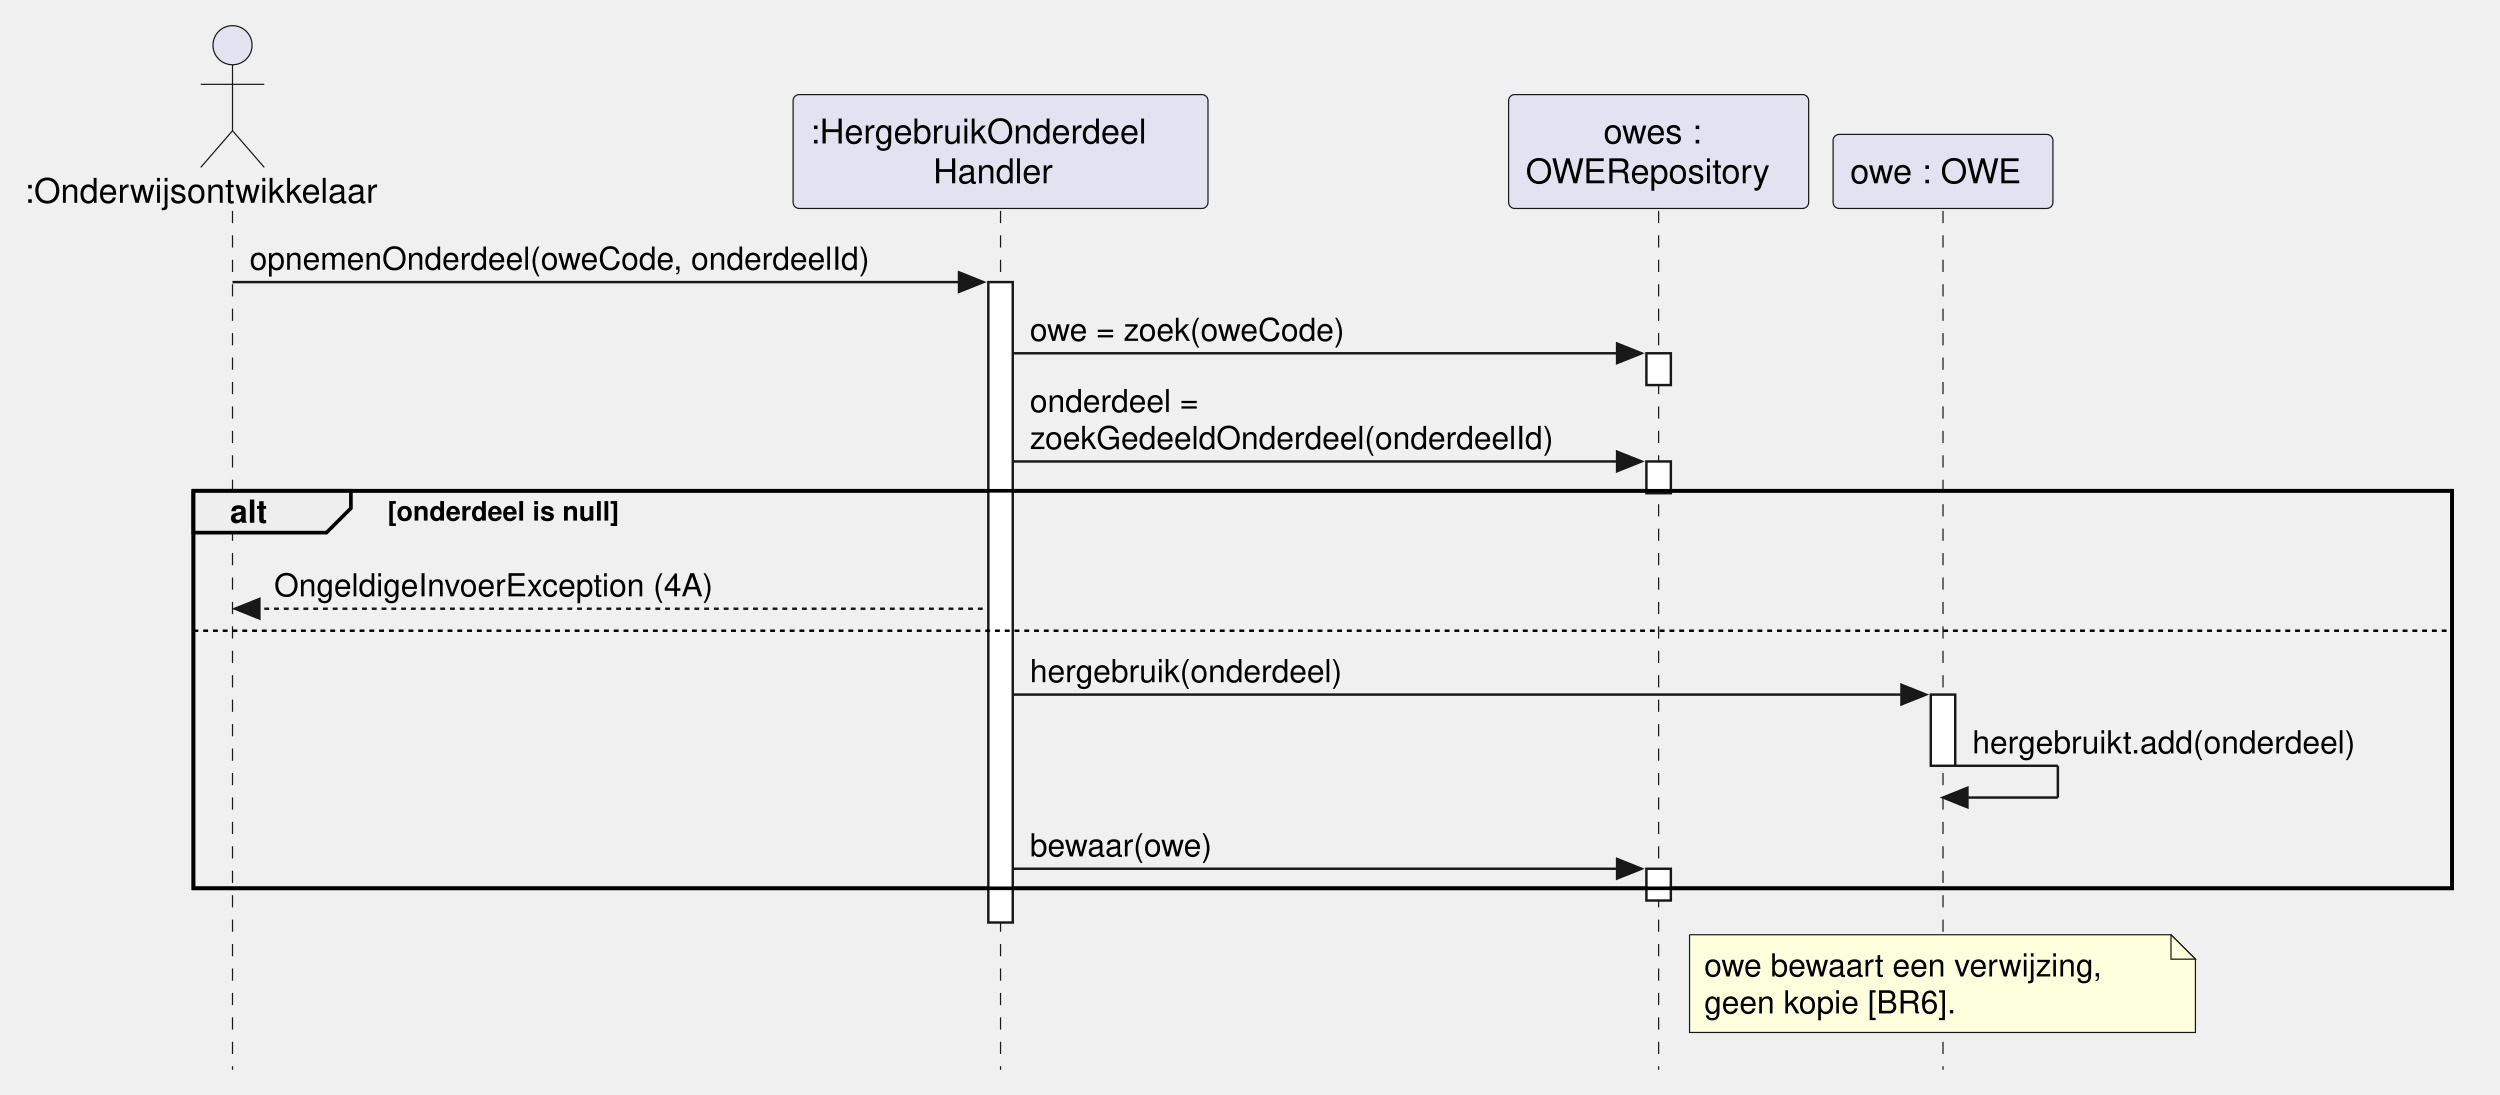
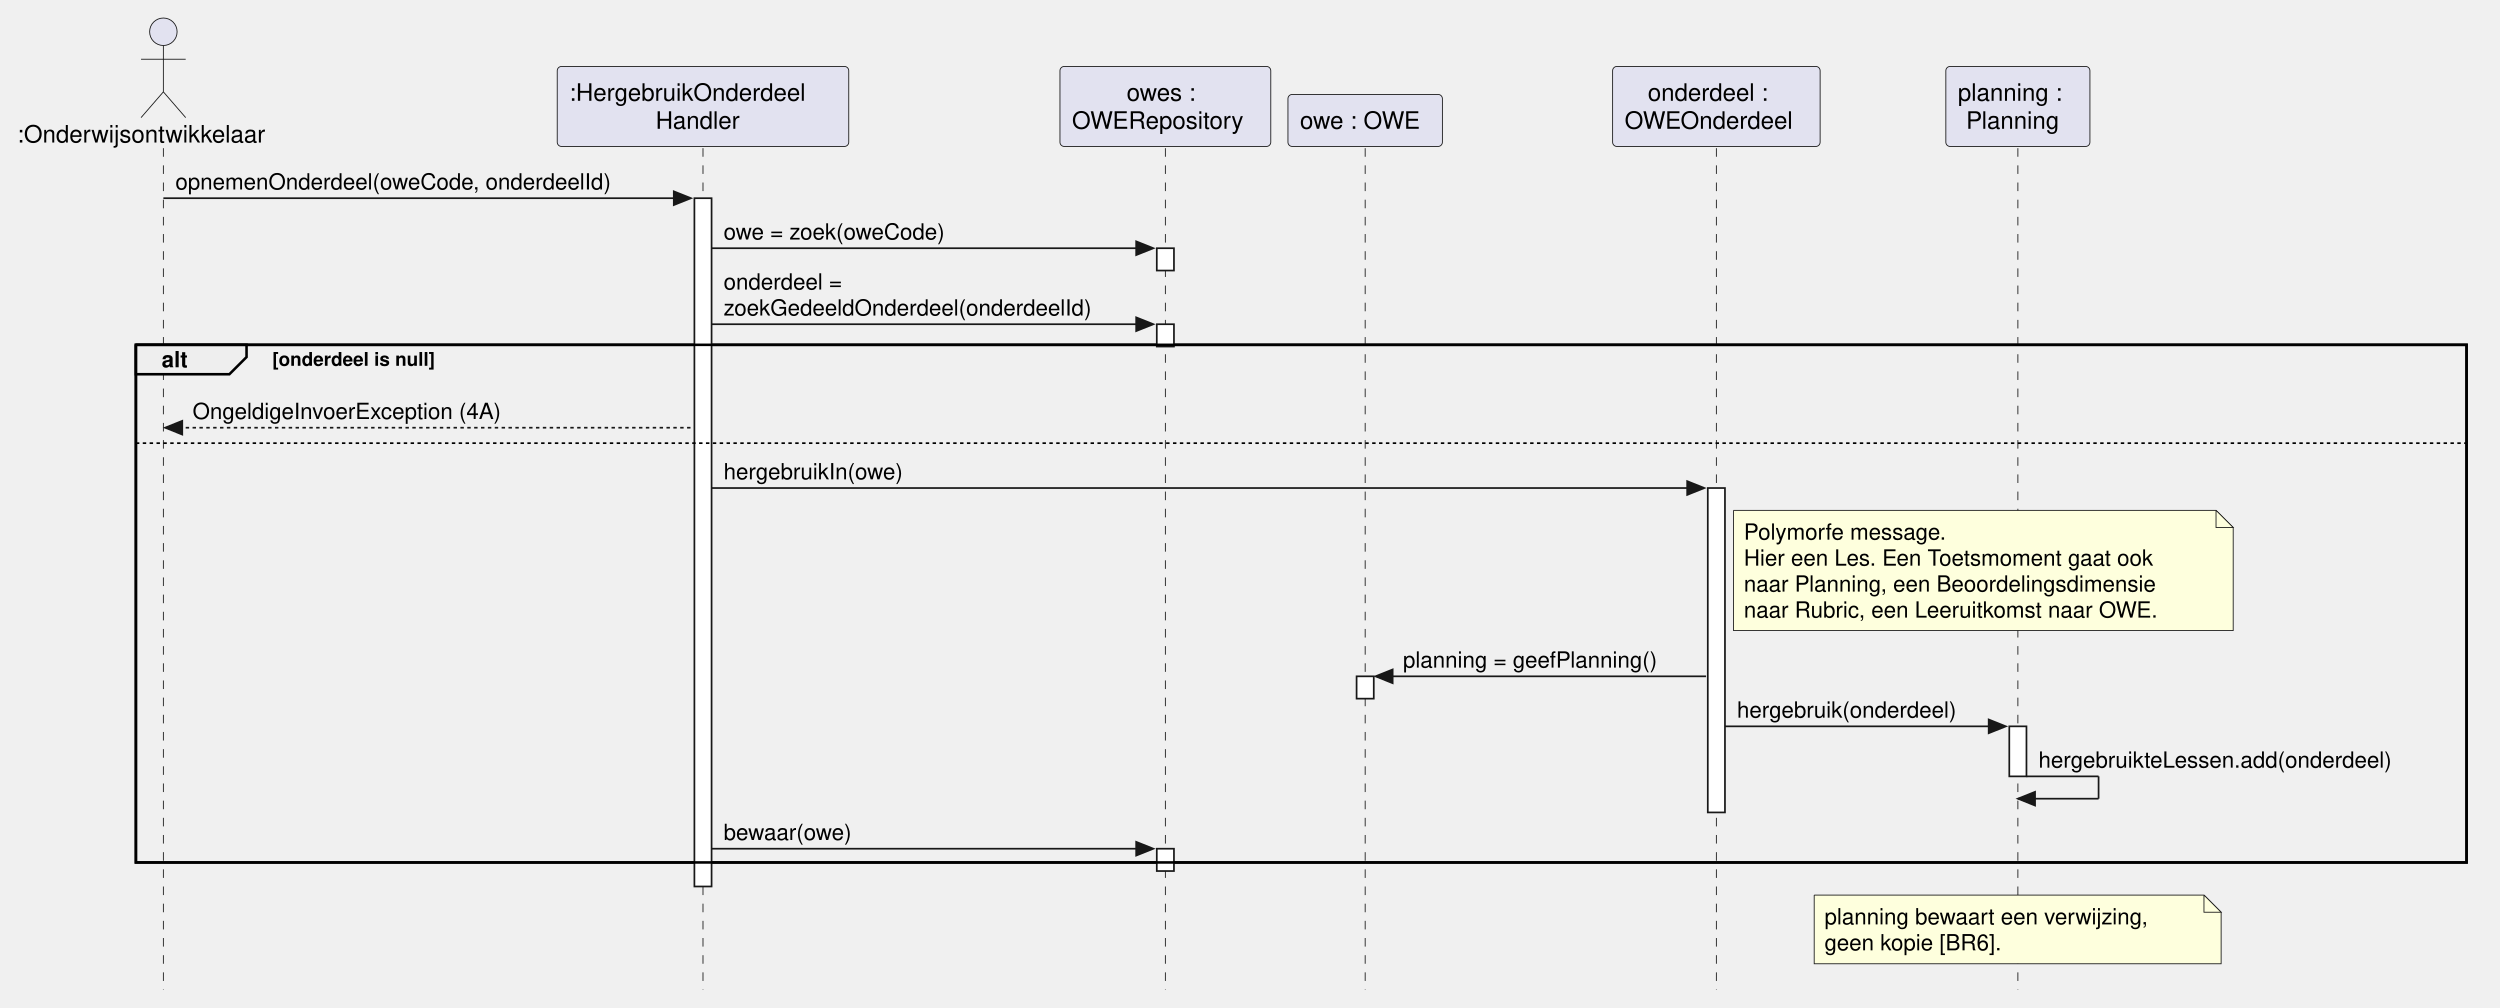
- <svg xmlns="http://www.w3.org/2000/svg" version="1.1" data-diagram-type="SEQUENCE" style="width:1023px;height:448px;background:#FFFFFF;" width="1023px" height="448px" viewBox="0 0 1023 448" zoomAndPan="magnify" preserveAspectRatio="none" contentStyleType="text/css">
+ <svg xmlns="http://www.w3.org/2000/svg" version="1.1" data-diagram-type="SEQUENCE" style="width:1456px;height:587px;background:#FFFFFF;" width="1456px" height="587px" viewBox="0 0 1456 587" zoomAndPan="magnify" preserveAspectRatio="none" contentStyleType="text/css">
  <defs />
  <g font-family="sans-serif" lengthAdjust="spacing">
-     <rect x="79.144" y="200.828" width="924.233" height="162.664" fill="none" style="stroke:#000;stroke-width:1.5;" />
+     <rect x="79.144" y="200.828" width="1357.39" height="301.461" fill="none" style="stroke:#000;stroke-width:1.5;" />
    <g>
-       <rect x="91.644" y="86.297" width="8" height="351.461" fill="#000" fill-opacity="0" />
-       <line x1="95.144" y1="86.297" x2="95.144" y2="437.758" style="stroke:#181818;stroke-width:0.5;stroke-dasharray:5,5;" />
+       <rect x="91.644" y="86.297" width="8" height="490.258" fill="#000" fill-opacity="0" />
+       <line x1="95.144" y1="86.297" x2="95.144" y2="576.555" style="stroke:#181818;stroke-width:0.5;stroke-dasharray:5,5;" />
    </g>
    <g>
-       <rect x="405.92" y="86.297" width="8" height="351.461" fill="#000" fill-opacity="0" />
-       <line x1="409.42" y1="86.297" x2="409.42" y2="437.758" style="stroke:#181818;stroke-width:0.5;stroke-dasharray:5,5;" />
+       <rect x="405.92" y="86.297" width="8" height="490.258" fill="#000" fill-opacity="0" />
+       <line x1="409.42" y1="86.297" x2="409.42" y2="576.555" style="stroke:#181818;stroke-width:0.5;stroke-dasharray:5,5;" />
    </g>
    <g>
-       <rect x="404.42" y="115.43" width="10" height="262.063" fill="#FFF" style="stroke:#181818;stroke-width:1;" />
+       <rect x="404.42" y="115.43" width="10" height="400.859" fill="#FFF" style="stroke:#181818;stroke-width:1;" />
    </g>
    <g>
-       <rect x="675.211" y="86.297" width="8" height="351.461" fill="#000" fill-opacity="0" />
-       <line x1="678.711" y1="86.297" x2="678.711" y2="437.758" style="stroke:#181818;stroke-width:0.5;stroke-dasharray:5,5;" />
+       <rect x="675.211" y="86.297" width="8" height="490.258" fill="#000" fill-opacity="0" />
+       <line x1="678.711" y1="86.297" x2="678.711" y2="576.555" style="stroke:#181818;stroke-width:0.5;stroke-dasharray:5,5;" />
    </g>
    <g>
      <rect x="673.711" y="144.563" width="10" height="13" fill="#FFF" style="stroke:#181818;stroke-width:1;" />
    </g>
    <g>
      <rect x="673.711" y="188.828" width="10" height="13" fill="#FFF" style="stroke:#181818;stroke-width:1;" />
    </g>
    <g>
-       <rect x="673.711" y="355.492" width="10" height="13" fill="#FFF" style="stroke:#181818;stroke-width:1;" />
+       <rect x="673.711" y="494.289" width="10" height="13" fill="#FFF" style="stroke:#181818;stroke-width:1;" />
    </g>
    <g>
-       <rect x="791.578" y="86.297" width="8" height="351.461" fill="#000" fill-opacity="0" />
-       <line x1="795.078" y1="86.297" x2="795.078" y2="437.758" style="stroke:#181818;stroke-width:0.5;stroke-dasharray:5,5;" />
+       <rect x="791.578" y="86.297" width="8" height="490.258" fill="#000" fill-opacity="0" />
+       <line x1="795.078" y1="86.297" x2="795.078" y2="576.555" style="stroke:#181818;stroke-width:0.5;stroke-dasharray:5,5;" />
    </g>
    <g>
-       <rect x="790.078" y="284.227" width="10" height="29.133" fill="#FFF" style="stroke:#181818;stroke-width:1;" />
+       <rect x="790.078" y="393.891" width="10" height="13" fill="#FFF" style="stroke:#181818;stroke-width:1;" />
+     </g>
+     <g>
+       <rect x="996.114" y="86.297" width="8" height="490.258" fill="#000" fill-opacity="0" />
+       <line x1="999.614" y1="86.297" x2="999.614" y2="576.555" style="stroke:#181818;stroke-width:0.5;stroke-dasharray:5,5;" />
+     </g>
+     <g>
+       <rect x="994.614" y="284.227" width="10" height="188.93" fill="#FFF" style="stroke:#181818;stroke-width:1;" />
+     </g>
+     <g>
+       <rect x="1171.713" y="86.297" width="8" height="490.258" fill="#000" fill-opacity="0" />
+       <line x1="1175.213" y1="86.297" x2="1175.213" y2="576.555" style="stroke:#181818;stroke-width:0.5;stroke-dasharray:5,5;" />
+     </g>
+     <g>
+       <rect x="1170.213" y="423.023" width="10" height="29.133" fill="#FFF" style="stroke:#181818;stroke-width:1;" />
    </g>
    <text x="10" y="82.995" fill="#000" font-size="14" textLength="164.288" font-family="Helvetica">:Onderwijsontwikkelaar</text>
    <ellipse cx="95.144" cy="18.5" rx="8" ry="8" fill="#E2E2F0" style="stroke:#181818;stroke-width:0.5;" />
    <path d="M95.144,26.5 L95.144,53.5 M82.144,34.5 L108.144,34.5 M95.144,53.5 L82.144,68.5 M95.144,53.5 L108.144,68.5" style="stroke:#181818;stroke-width:0.5;" fill="none" />
    <rect x="324.532" y="38.703" width="169.777" height="46.594" fill="#E2E2F0" style="stroke:#181818;stroke-width:0.5;" rx="2.5" ry="2.5" />
    <text x="331.532" y="58.698" fill="#000" font-size="14" textLength="155.777" font-family="Helvetica">:HergebruikOnderdeel</text>
    <text x="381.858" y="74.995" fill="#000" font-size="14" textLength="55.125" font-family="Helvetica">Handler</text>
    <rect x="617.321" y="38.703" width="122.78" height="46.594" fill="#E2E2F0" style="stroke:#181818;stroke-width:0.5;" rx="2.5" ry="2.5" />
    <text x="656.166" y="58.698" fill="#000" font-size="14" textLength="45.09" font-family="Helvetica">owes :</text>
    <text x="624.321" y="74.995" fill="#000" font-size="14" textLength="108.78" font-family="Helvetica">OWERepository</text>
    <rect x="750.101" y="55" width="89.954" height="30.297" fill="#E2E2F0" style="stroke:#181818;stroke-width:0.5;" rx="2.5" ry="2.5" />
    <text x="757.101" y="74.995" fill="#000" font-size="14" textLength="75.954" font-family="Helvetica">owe : OWE</text>
+     <rect x="939.185" y="38.703" width="120.859" height="46.594" fill="#E2E2F0" style="stroke:#181818;stroke-width:0.5;" rx="2.5" ry="2.5" />
+     <text x="959.682" y="58.698" fill="#000" font-size="14" textLength="79.864" font-family="Helvetica">onderdeel :</text>
+     <text x="946.185" y="74.995" fill="#000" font-size="14" textLength="106.859" font-family="Helvetica">OWEOnderdeel</text>
+     <rect x="1133.254" y="38.703" width="83.918" height="46.594" fill="#E2E2F0" style="stroke:#181818;stroke-width:0.5;" rx="2.5" ry="2.5" />
+     <text x="1140.254" y="58.698" fill="#000" font-size="14" textLength="69.918" font-family="Helvetica">planning :</text>
+     <text x="1145.06" y="74.995" fill="#000" font-size="14" textLength="60.307" font-family="Helvetica">Planning</text>
    <polygon points="392.42,111.43,402.42,115.43,392.42,119.43" fill="#181818" style="stroke:#181818;stroke-width:1;stroke-linejoin:miter;stroke-miterlimit:10;" />
    <line x1="95.144" y1="115.43" x2="398.42" y2="115.43" style="stroke:#181818;stroke-width:1;" />
    <text x="102.144" y="110.364" fill="#000" font-size="13" textLength="285.276" font-family="Helvetica">opnemenOnderdeel(oweCode, onderdeelId)</text>
    <polygon points="661.711,140.563,671.711,144.563,661.711,148.563" fill="#181818" style="stroke:#181818;stroke-width:1;stroke-linejoin:miter;stroke-miterlimit:10;" />
    <line x1="414.42" y1="144.563" x2="667.711" y2="144.563" style="stroke:#181818;stroke-width:1;" />
    <text x="421.42" y="139.497" fill="#000" font-size="13" textLength="146.053" font-family="Helvetica">owe = zoek(oweCode)</text>
    <polygon points="661.711,184.828,671.711,188.828,661.711,192.828" fill="#181818" style="stroke:#181818;stroke-width:1;stroke-linejoin:miter;stroke-miterlimit:10;" />
    <line x1="414.42" y1="188.828" x2="667.711" y2="188.828" style="stroke:#181818;stroke-width:1;" />
    <text x="421.42" y="168.629" fill="#000" font-size="13" textLength="80.672" font-family="Helvetica">onderdeel =</text>
    <text x="421.42" y="183.762" fill="#000" font-size="13" textLength="240.291" font-family="Helvetica">zoekGedeeldOnderdeel(onderdeelId)</text>
    <path d="M79.144,200.828 L143.587,200.828 L143.587,207.961 L133.587,217.961 L79.144,217.961 L79.144,200.828" style="stroke:#000;stroke-width:1.5;" fill="#EEE" />
-     <rect x="79.144" y="200.828" width="924.233" height="162.664" fill="none" style="stroke:#000;stroke-width:1.5;" />
+     <rect x="79.144" y="200.828" width="1357.39" height="301.461" fill="none" style="stroke:#000;stroke-width:1.5;" />
    <text x="94.144" y="213.895" fill="#000" font-size="13" textLength="19.443" font-weight="700" font-family="Helvetica">alt</text>
    <text x="158.587" y="213.039" fill="#000" font-size="11" textLength="113.948" font-weight="700" font-family="Helvetica">[onderdeel is null]</text>
    <polygon points="106.144,245.094,96.144,249.094,106.144,253.094" fill="#181818" style="stroke:#181818;stroke-width:1;stroke-linejoin:miter;stroke-miterlimit:10;" />
    <line x1="100.144" y1="249.094" x2="403.42" y2="249.094" style="stroke:#181818;stroke-width:1;stroke-dasharray:2,2;" />
    <text x="112.144" y="244.028" fill="#000" font-size="13" textLength="203.157" font-family="Helvetica">OngeldigeInvoerException (4A)</text>
-     <line x1="79.144" y1="258.094" x2="1003.377" y2="258.094" style="stroke:#000;stroke-width:1;stroke-dasharray:2,2;" />
-     <polygon points="778.078,280.227,788.078,284.227,778.078,288.227" fill="#181818" style="stroke:#181818;stroke-width:1;stroke-linejoin:miter;stroke-miterlimit:10;" />
-     <line x1="414.42" y1="284.227" x2="784.078" y2="284.227" style="stroke:#181818;stroke-width:1;" />
-     <text x="421.42" y="279.161" fill="#000" font-size="13" textLength="146.599" font-family="Helvetica">hergebruik(onderdeel)</text>
-     <line x1="800.078" y1="313.359" x2="842.078" y2="313.359" style="stroke:#181818;stroke-width:1;" />
-     <line x1="842.078" y1="313.359" x2="842.078" y2="326.359" style="stroke:#181818;stroke-width:1;" />
-     <line x1="795.078" y1="326.359" x2="842.078" y2="326.359" style="stroke:#181818;stroke-width:1;" />
-     <polygon points="805.078,322.359,795.078,326.359,805.078,330.359" fill="#181818" style="stroke:#181818;stroke-width:1;stroke-linejoin:miter;stroke-miterlimit:10;" />
-     <text x="807.078" y="308.293" fill="#000" font-size="13" textLength="180.299" font-family="Helvetica">hergebruikt.add(onderdeel)</text>
-     <polygon points="661.711,351.492,671.711,355.492,661.711,359.492" fill="#181818" style="stroke:#181818;stroke-width:1;stroke-linejoin:miter;stroke-miterlimit:10;" />
-     <line x1="414.42" y1="355.492" x2="667.711" y2="355.492" style="stroke:#181818;stroke-width:1;" />
-     <text x="421.42" y="350.426" fill="#000" font-size="13" textLength="84.887" font-family="Helvetica">bewaar(owe)</text>
-     <path d="M691.366,382.492 L691.366,422.492 L898.366,422.492 L898.366,392.492 L888.366,382.492 L691.366,382.492" style="stroke:#181818;stroke-width:0.5;" fill="#FEFFDD" />
-     <path d="M888.366,382.492 L888.366,392.492 L898.366,392.492 L888.366,382.492" style="stroke:#181818;stroke-width:0.5;" fill="#FEFFDD" />
-     <text x="697.366" y="399.559" fill="#000" font-size="13" textLength="186.424" font-family="Helvetica">owe bewaart een verwijzing,</text>
-     <text x="697.366" y="414.692" fill="#000" font-size="13" textLength="116.594" font-family="Helvetica">geen kopie [BR6].</text>
+     <line x1="79.144" y1="258.094" x2="1436.534" y2="258.094" style="stroke:#000;stroke-width:1;stroke-dasharray:2,2;" />
+     <polygon points="982.614,280.227,992.614,284.227,982.614,288.227" fill="#181818" style="stroke:#181818;stroke-width:1;stroke-linejoin:miter;stroke-miterlimit:10;" />
+     <line x1="414.42" y1="284.227" x2="988.614" y2="284.227" style="stroke:#181818;stroke-width:1;" />
+     <text x="421.42" y="279.161" fill="#000" font-size="13" textLength="119.609" font-family="Helvetica">hergebruikIn(owe)</text>
+     <path d="M1009.614,297.227 L1009.614,367.227 L1300.614,367.227 L1300.614,307.227 L1290.614,297.227 L1009.614,297.227" style="stroke:#181818;stroke-width:0.5;" fill="#FEFFDD" />
+     <path d="M1290.614,297.227 L1290.614,307.227 L1300.614,307.227 L1290.614,297.227" style="stroke:#181818;stroke-width:0.5;" fill="#FEFFDD" />
+     <text x="1015.614" y="314.293" fill="#000" font-size="13" textLength="132.323" font-family="Helvetica">Polymorfe message.</text>
+     <text x="1015.614" y="329.426" fill="#000" font-size="13" textLength="269.452" font-family="Helvetica">Hier een Les. Een Toetsmoment gaat ook</text>
+     <text x="1015.614" y="344.559" fill="#000" font-size="13" textLength="270.334" font-family="Helvetica">naar Planning, een Beoordelingsdimensie</text>
+     <text x="1015.614" y="359.692" fill="#000" font-size="13" textLength="270.67" font-family="Helvetica">naar Rubric, een Leeruitkomst naar OWE.</text>
+     <polygon points="811.078,389.891,801.078,393.891,811.078,397.891" fill="#181818" style="stroke:#181818;stroke-width:1;stroke-linejoin:miter;stroke-miterlimit:10;" />
+     <line x1="805.078" y1="393.891" x2="993.614" y2="393.891" style="stroke:#181818;stroke-width:1;" />
+     <text x="817.078" y="388.825" fill="#000" font-size="13" textLength="170.536" font-family="Helvetica">planning = geefPlanning()</text>
+     <polygon points="1158.213,419.023,1168.213,423.023,1158.213,427.023" fill="#181818" style="stroke:#181818;stroke-width:1;stroke-linejoin:miter;stroke-miterlimit:10;" />
+     <line x1="1004.614" y1="423.023" x2="1164.213" y2="423.023" style="stroke:#181818;stroke-width:1;" />
+     <text x="1011.614" y="417.958" fill="#000" font-size="13" textLength="146.599" font-family="Helvetica">hergebruik(onderdeel)</text>
+     <line x1="1180.213" y1="452.156" x2="1222.213" y2="452.156" style="stroke:#181818;stroke-width:1;" />
+     <line x1="1222.213" y1="452.156" x2="1222.213" y2="465.156" style="stroke:#181818;stroke-width:1;" />
+     <line x1="1175.213" y1="465.156" x2="1222.213" y2="465.156" style="stroke:#181818;stroke-width:1;" />
+     <polygon points="1185.213,461.156,1175.213,465.156,1185.213,469.156" fill="#181818" style="stroke:#181818;stroke-width:1;stroke-linejoin:miter;stroke-miterlimit:10;" />
+     <text x="1187.213" y="447.09" fill="#000" font-size="13" textLength="233.321" font-family="Helvetica">hergebruikteLessen.add(onderdeel)</text>
+     <polygon points="661.711,490.289,671.711,494.289,661.711,498.289" fill="#181818" style="stroke:#181818;stroke-width:1;stroke-linejoin:miter;stroke-miterlimit:10;" />
+     <line x1="414.42" y1="494.289" x2="667.711" y2="494.289" style="stroke:#181818;stroke-width:1;" />
+     <text x="421.42" y="489.223" fill="#000" font-size="13" textLength="84.887" font-family="Helvetica">bewaar(owe)</text>
+     <path d="M1056.587,521.289 L1056.587,561.289 L1293.587,561.289 L1293.587,531.289 L1283.587,521.289 L1056.587,521.289" style="stroke:#181818;stroke-width:0.5;" fill="#FEFFDD" />
+     <path d="M1283.587,521.289 L1283.587,531.289 L1293.587,531.289 L1283.587,521.289" style="stroke:#181818;stroke-width:0.5;" fill="#FEFFDD" />
+     <text x="1062.587" y="538.356" fill="#000" font-size="13" textLength="216.252" font-family="Helvetica">planning bewaart een verwijzing,</text>
+     <text x="1062.587" y="553.489" fill="#000" font-size="13" textLength="116.594" font-family="Helvetica">geen kopie [BR6].</text>
  </g>
</svg>
